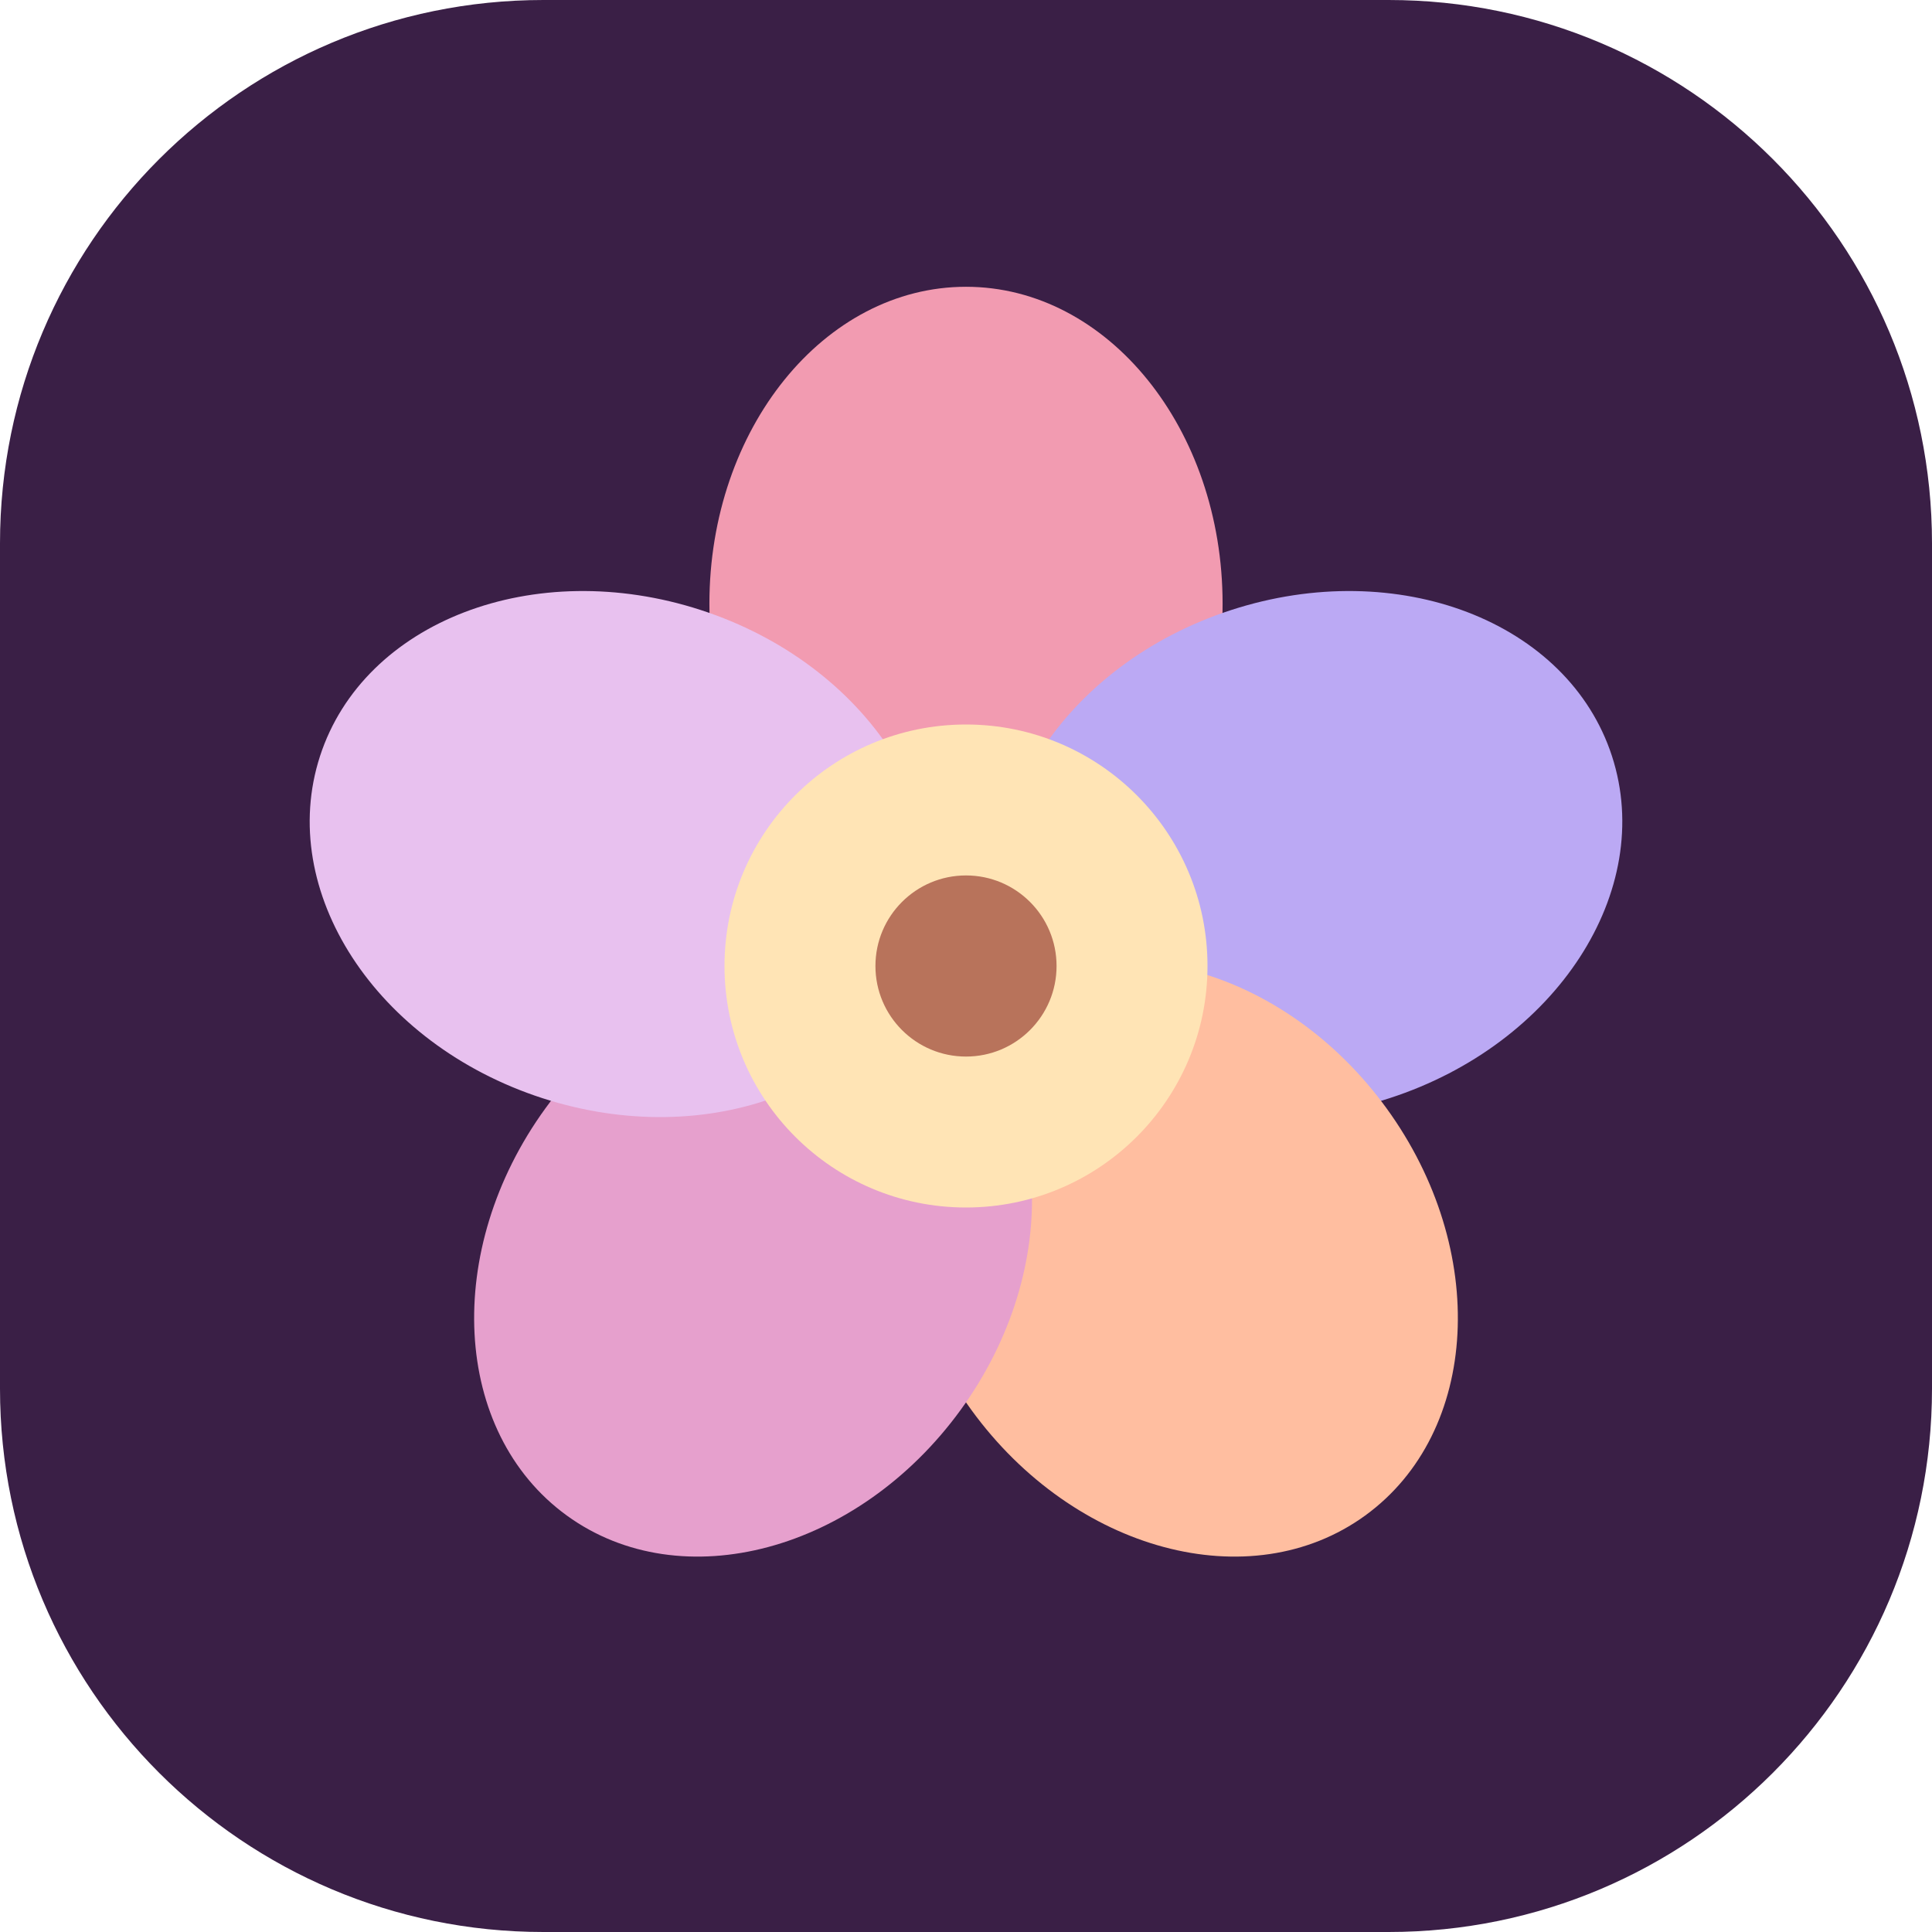
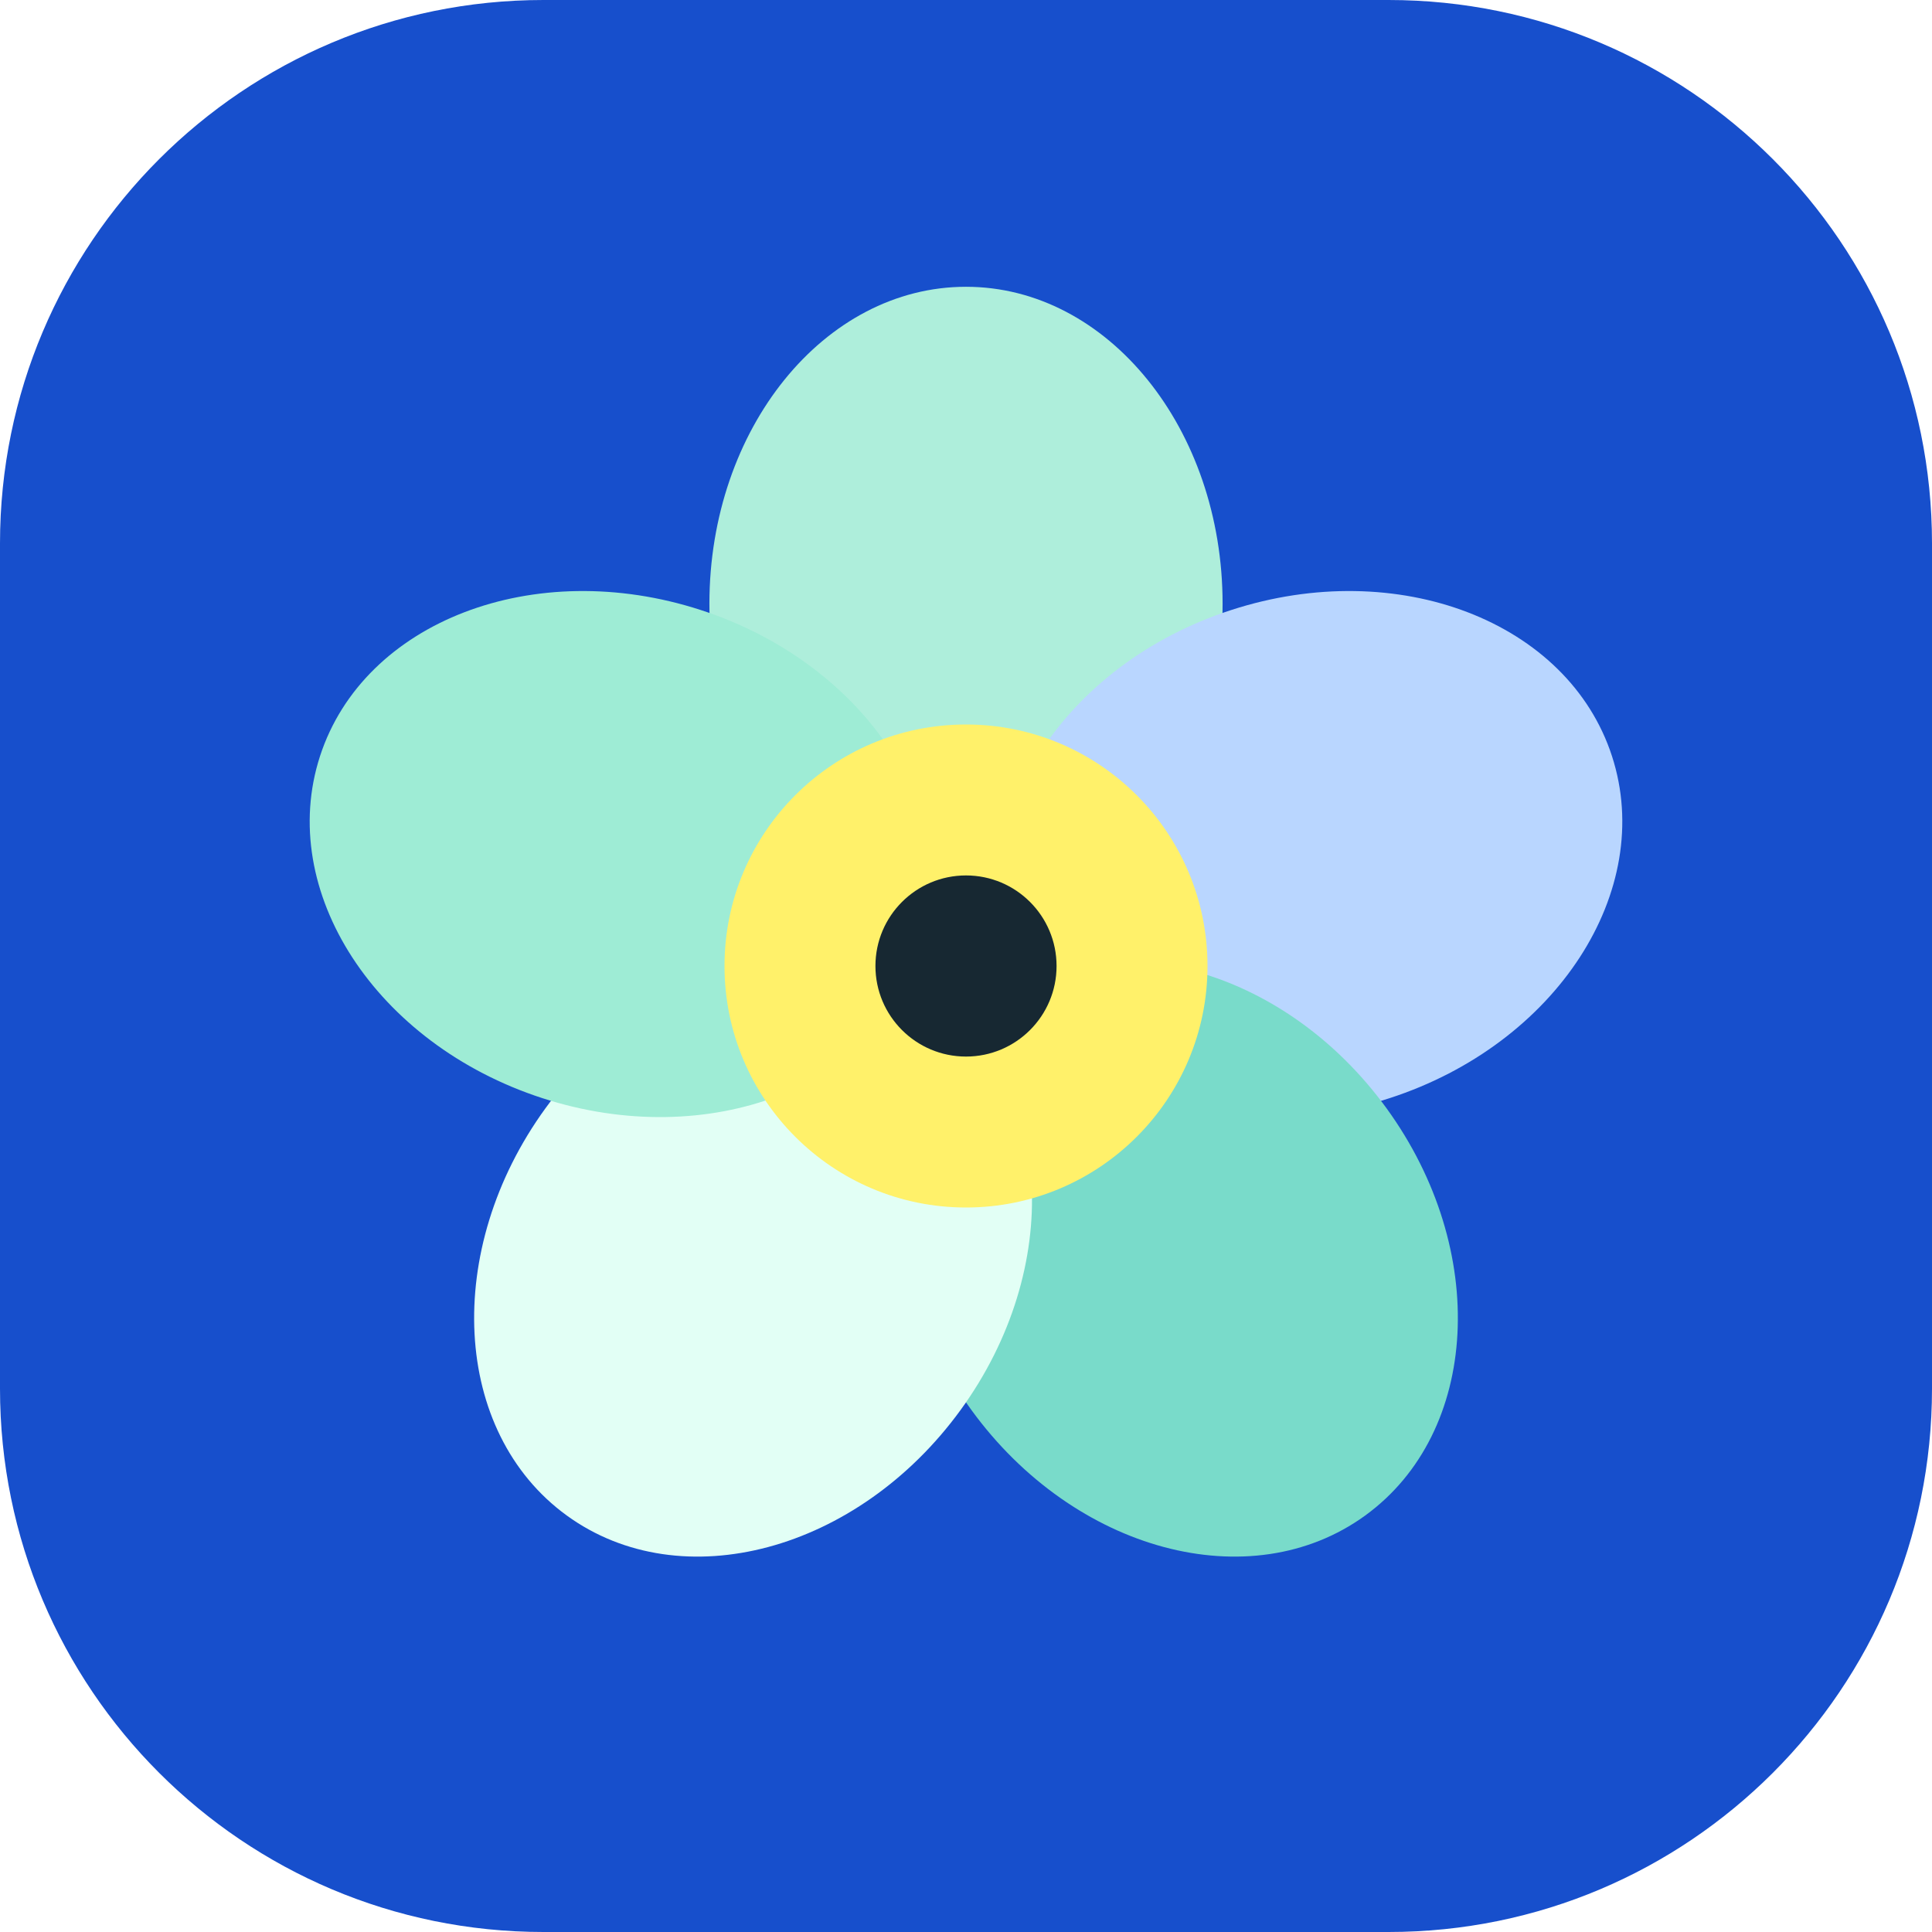
<svg xmlns="http://www.w3.org/2000/svg" width="64" height="64" viewBox="0 0 64 64">
-   <rect width="64" height="64" rx="18" fill="#3a1f46" />
+   <rect width="64" height="64" rx="18" fill="#174fcc" />
  <g transform="translate(32 32)">
-     <ellipse cy="-12" rx="8.5" ry="10.5" fill="#f29bb1" />
-     <ellipse cy="-12" rx="8.5" ry="10.5" transform="rotate(72)" fill="#bba9f4" />
-     <ellipse cy="-12" rx="8.5" ry="10.5" transform="rotate(144)" fill="#ffbea0" />
-     <ellipse cy="-12" rx="8.5" ry="10.5" transform="rotate(216)" fill="#e6a0cd" />
-     <ellipse cy="-12" rx="8.5" ry="10.5" transform="rotate(288)" fill="#e8c1ef" />
-     <circle r="8" fill="#ffe4b5" />
-     <circle r="3" fill="#b8735b" />
+     <ellipse cy="-12" rx="8.5" ry="10.5" fill="#aeeedb" />
+     <ellipse cy="-12" rx="8.5" ry="10.5" transform="rotate(72)" fill="#b9d6ff" />
+     <ellipse cy="-12" rx="8.5" ry="10.5" transform="rotate(144)" fill="#79dbca" />
+     <ellipse cy="-12" rx="8.5" ry="10.5" transform="rotate(216)" fill="#e2fff5" />
+     <ellipse cy="-12" rx="8.5" ry="10.5" transform="rotate(288)" fill="#9eecd5" />
+     <circle r="8" fill="#fff16a" />
+     <circle r="3" fill="#172832" />
  </g>
</svg>
